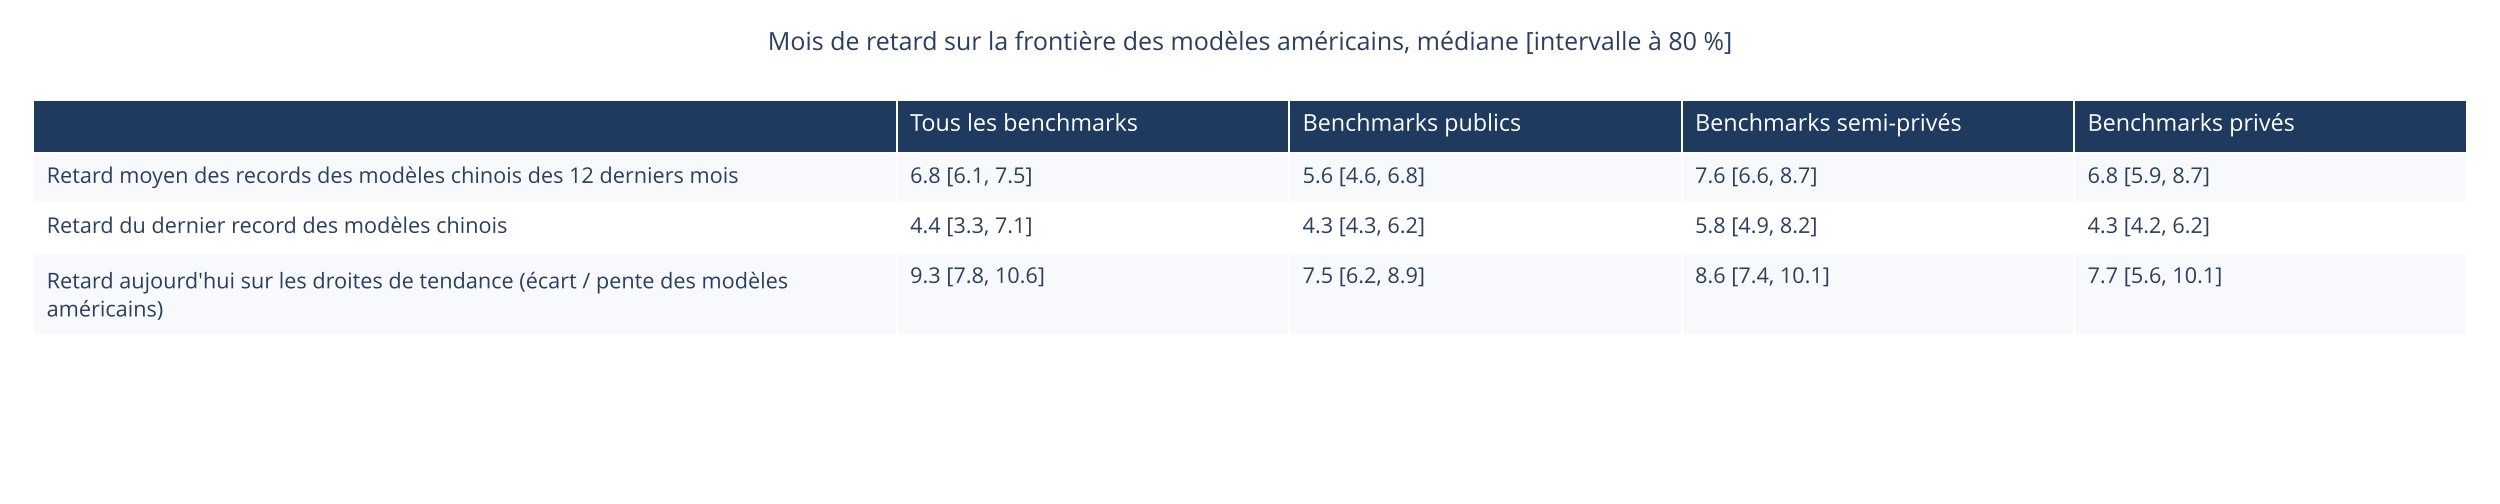
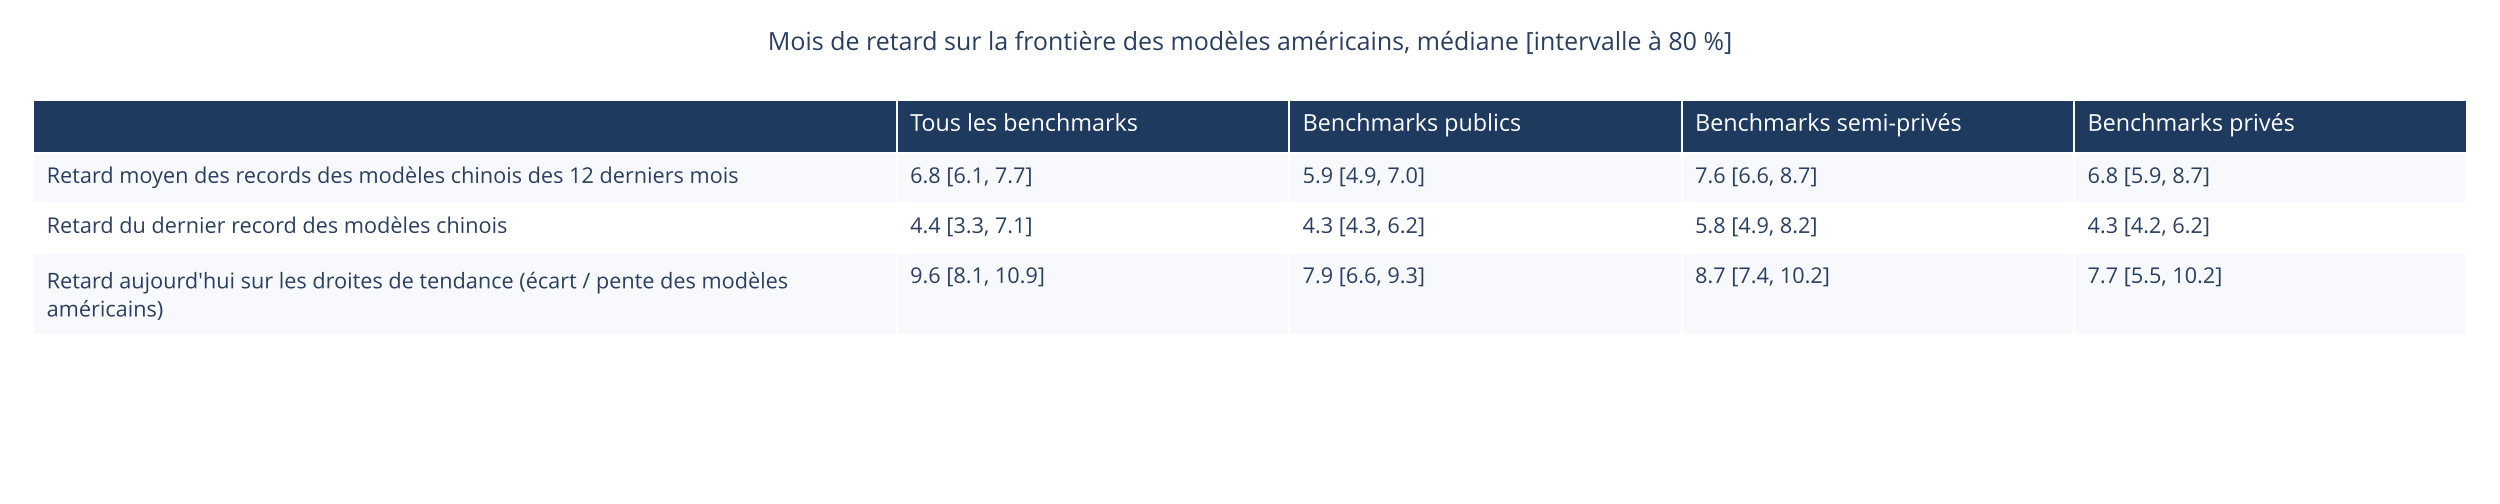
<svg xmlns="http://www.w3.org/2000/svg" class="main-svg" width="1500" height="302" style="" viewBox="0 0 1500 302">
  <rect x="0" y="0" width="1500" height="302" style="fill: rgb(255, 255, 255); fill-opacity: 1;" />
-   <defs id="defs-c0d80f">
+   <defs id="defs-2aebf2">
    <g class="clips" />
    <g class="gradients" />
    <g class="patterns" />
  </defs>
  <g class="bglayer" />
  <g class="layer-below">
    <g class="imagelayer" />
    <g class="shapelayer" />
  </g>
  <g class="cartesianlayer" />
  <g class="polarlayer" />
  <g class="smithlayer" />
  <g class="ternarylayer" />
  <g class="geolayer" />
  <g class="funnelarealayer" />
  <g class="pielayer" />
  <g class="iciclelayer" />
  <g class="treemaplayer" />
  <g class="sunburstlayer" />
  <g class="glimages" />
  <g class="table" overflow="visible" width="1500" height="302" transform="" style="box-sizing: content-box; position: absolute; left: 0px; overflow: visible; shape-rendering: crispedges; pointer-events: all;">
-     <g class="table-control-view" transform="translate(20,60)" clip-path="url(#clipc0d80f_scrollAreaBottomClip_1abfcdtrue)" style="box-sizing: content-box;">
+     <g class="table-control-view" transform="translate(20,60)" clip-path="url(#clip2aebf2_scrollAreaBottomClip_0c5ba1true)" style="box-sizing: content-box;">
      <rect class="scroll-background" fill="none" width="1460" height="232" />
-       <g class="y-column" transform="" clip-path="url(#clipc0d80f_columnBoundaryClippath_1abfcdtrue_0)">
+       <g class="y-column" transform="" clip-path="url(#clip2aebf2_columnBoundaryClippath_0c5ba1true_0)">
        <g class="column-block" id="cells1" transform="" style="cursor: default;">
          <g class="column-cells">
            <g class="column-cell" transform="translate(0,32)">
              <rect class="cell-rect" width="518.065" stroke-width="1" style="stroke: rgb(255, 255, 255); stroke-opacity: 1; fill: rgb(247, 249, 252); fill-opacity: 1;" height="30" />
              <g class="cell-text-holder" transform="translate(8,8)" text-anchor="start" style="shape-rendering: geometricprecision;">
                <text class="cell-text" dy="0.75em" x="0" y="0" style="cursor: auto; font-family: 'Open Sans', verdana, arial, sans-serif; font-size: 13px; fill: rgb(42, 63, 95); fill-opacity: 1; white-space: pre;">Retard moyen des records des modèles chinois des 12 derniers mois</text>
              </g>
            </g>
            <g class="column-cell" transform="translate(0,62)">
              <rect class="cell-rect" width="518.065" stroke-width="1" style="stroke: rgb(255, 255, 255); stroke-opacity: 1; fill: rgb(255, 255, 255); fill-opacity: 1;" height="30" />
              <g class="cell-text-holder" transform="translate(8,8)" text-anchor="start" style="shape-rendering: geometricprecision;">
                <text class="cell-text" dy="0.75em" x="0" y="0" style="cursor: auto; font-family: 'Open Sans', verdana, arial, sans-serif; font-size: 13px; fill: rgb(42, 63, 95); fill-opacity: 1; white-space: pre;">Retard du dernier record des modèles chinois</text>
              </g>
            </g>
            <g class="column-cell" transform="translate(0,92)">
              <rect class="cell-rect" width="518.065" stroke-width="1" style="stroke: rgb(255, 255, 255); stroke-opacity: 1; fill: rgb(247, 249, 252); fill-opacity: 1;" height="48.9" />
              <g class="cell-text-holder" transform="translate(8,21)" style="shape-rendering: geometricprecision;">
                <text class="cell-text" dy="0" x="0" y="0" style="cursor: auto; font-family: 'Open Sans', verdana, arial, sans-serif; font-size: 13px; fill: rgb(42, 63, 95); fill-opacity: 1; white-space: pre;">
                  <tspan class="line" dy="0em" x="0" y="0">Retard aujourd'hui sur les droites de tendance (écart / pente des modèles</tspan>
                  <tspan class="line" dy="1.3em" x="0" y="0">américains)</tspan>
                </text>
              </g>
            </g>
          </g>
        </g>
        <g class="column-block" id="cells2" transform="" style="cursor: default;">
          <g class="column-cells" />
        </g>
        <g class="column-block" id="header" style="cursor: ew-resize;">
          <g class="column-cells">
            <g class="column-cell" transform="">
              <rect class="cell-rect" width="518.065" stroke-width="1" style="stroke: rgb(255, 255, 255); stroke-opacity: 1; fill: rgb(31, 58, 95); fill-opacity: 1;" height="32" />
              <g class="cell-text-holder" transform="translate(8,8)" text-anchor="start" style="shape-rendering: geometricprecision;">
                <text class="cell-text" dy="0.75em" style="cursor: auto; font-family: 'Open Sans', verdana, arial, sans-serif; font-size: 14px; fill: rgb(255, 255, 255); fill-opacity: 1;" />
              </g>
            </g>
          </g>
        </g>
        <g class="column-boundary" />
-         <clipPath class="column-boundary-clippath" id="clipc0d80f_columnBoundaryClippath_1abfcdtrue_0">
+         <clipPath class="column-boundary-clippath" id="clip2aebf2_columnBoundaryClippath_0c5ba1true_0">
          <rect class="column-boundary-rect" fill="none" width="520.065" height="239" x="-1" y="-1" />
        </clipPath>
      </g>
-       <g class="y-column" transform="translate(518.0645,0)" clip-path="url(#clipc0d80f_columnBoundaryClippath_1abfcdtrue_1)">
-         <g class="column-block" id="cells1" transform="" style="cursor: default;">
-           <g class="column-cells">
-             <g class="column-cell" transform="translate(0,32)">
-               <rect class="cell-rect" width="235.484" stroke-width="1" style="stroke: rgb(255, 255, 255); stroke-opacity: 1; fill: rgb(247, 249, 252); fill-opacity: 1;" height="30" />
-               <g class="cell-text-holder" transform="translate(8,8)" text-anchor="start" style="shape-rendering: geometricprecision;">
-                 <text class="cell-text" dy="0.75em" x="0" y="0" style="cursor: auto; font-family: 'Open Sans', verdana, arial, sans-serif; font-size: 13px; fill: rgb(42, 63, 95); fill-opacity: 1; white-space: pre;">6.8 [6.1, 7.5]</text>
+       <g class="y-column" transform="translate(518.0645,0)" clip-path="url(#clip2aebf2_columnBoundaryClippath_0c5ba1true_1)">
+         <g class="column-block" id="cells1" transform="" style="cursor: default;">
+           <g class="column-cells">
+             <g class="column-cell" transform="translate(0,32)">
+               <rect class="cell-rect" width="235.484" stroke-width="1" style="stroke: rgb(255, 255, 255); stroke-opacity: 1; fill: rgb(247, 249, 252); fill-opacity: 1;" height="30" />
+               <g class="cell-text-holder" transform="translate(8,8)" text-anchor="start" style="shape-rendering: geometricprecision;">
+                 <text class="cell-text" dy="0.75em" x="0" y="0" style="cursor: auto; font-family: 'Open Sans', verdana, arial, sans-serif; font-size: 13px; fill: rgb(42, 63, 95); fill-opacity: 1; white-space: pre;">6.8 [6.1, 7.7]</text>
              </g>
            </g>
            <g class="column-cell" transform="translate(0,62)">
              <rect class="cell-rect" width="235.484" stroke-width="1" style="stroke: rgb(255, 255, 255); stroke-opacity: 1; fill: rgb(255, 255, 255); fill-opacity: 1;" height="30" />
              <g class="cell-text-holder" transform="translate(8,8)" text-anchor="start" style="shape-rendering: geometricprecision;">
                <text class="cell-text" dy="0.75em" x="0" y="0" style="cursor: auto; font-family: 'Open Sans', verdana, arial, sans-serif; font-size: 13px; fill: rgb(42, 63, 95); fill-opacity: 1; white-space: pre;">4.4 [3.3, 7.1]</text>
              </g>
            </g>
            <g class="column-cell" transform="translate(0,92)">
              <rect class="cell-rect" width="235.484" stroke-width="1" style="stroke: rgb(255, 255, 255); stroke-opacity: 1; fill: rgb(247, 249, 252); fill-opacity: 1;" height="48.9" />
              <g class="cell-text-holder" transform="translate(8,8)" text-anchor="start" style="shape-rendering: geometricprecision;">
-                 <text class="cell-text" dy="0.75em" x="0" y="0" style="cursor: auto; font-family: 'Open Sans', verdana, arial, sans-serif; font-size: 13px; fill: rgb(42, 63, 95); fill-opacity: 1; white-space: pre;">9.3 [7.8, 10.6]</text>
+                 <text class="cell-text" dy="0.75em" x="0" y="0" style="cursor: auto; font-family: 'Open Sans', verdana, arial, sans-serif; font-size: 13px; fill: rgb(42, 63, 95); fill-opacity: 1; white-space: pre;">9.6 [8.1, 10.9]</text>
              </g>
            </g>
          </g>
        </g>
        <g class="column-block" id="cells2" transform="" style="cursor: default;">
          <g class="column-cells" />
        </g>
        <g class="column-block" id="header" style="cursor: ew-resize;">
          <g class="column-cells">
            <g class="column-cell" transform="">
              <rect class="cell-rect" width="235.484" stroke-width="1" style="stroke: rgb(255, 255, 255); stroke-opacity: 1; fill: rgb(31, 58, 95); fill-opacity: 1;" height="32" />
              <g class="cell-text-holder" transform="translate(8,8)" text-anchor="start" style="shape-rendering: geometricprecision;">
                <text class="cell-text" dy="0.75em" x="0" y="0" style="cursor: auto; font-family: 'Open Sans', verdana, arial, sans-serif; font-size: 14px; fill: rgb(255, 255, 255); fill-opacity: 1; white-space: pre;">Tous les benchmarks</text>
              </g>
            </g>
          </g>
        </g>
        <g class="column-boundary" />
-         <clipPath class="column-boundary-clippath" id="clipc0d80f_columnBoundaryClippath_1abfcdtrue_1">
-           <rect class="column-boundary-rect" fill="none" width="237.484" height="239" x="-1" y="-1" />
-         </clipPath>
-       </g>
-       <g class="y-column" transform="translate(753.5484,0)" clip-path="url(#clipc0d80f_columnBoundaryClippath_1abfcdtrue_2)">
-         <g class="column-block" id="cells1" transform="" style="cursor: default;">
-           <g class="column-cells">
-             <g class="column-cell" transform="translate(0,32)">
-               <rect class="cell-rect" width="235.484" stroke-width="1" style="stroke: rgb(255, 255, 255); stroke-opacity: 1; fill: rgb(247, 249, 252); fill-opacity: 1;" height="30" />
-               <g class="cell-text-holder" transform="translate(8,8)" text-anchor="start" style="shape-rendering: geometricprecision;">
-                 <text class="cell-text" dy="0.75em" x="0" y="0" style="cursor: auto; font-family: 'Open Sans', verdana, arial, sans-serif; font-size: 13px; fill: rgb(42, 63, 95); fill-opacity: 1; white-space: pre;">5.6 [4.6, 6.8]</text>
+         <clipPath class="column-boundary-clippath" id="clip2aebf2_columnBoundaryClippath_0c5ba1true_1">
+           <rect class="column-boundary-rect" fill="none" width="237.484" height="239" x="-1" y="-1" />
+         </clipPath>
+       </g>
+       <g class="y-column" transform="translate(753.5484,0)" clip-path="url(#clip2aebf2_columnBoundaryClippath_0c5ba1true_2)">
+         <g class="column-block" id="cells1" transform="" style="cursor: default;">
+           <g class="column-cells">
+             <g class="column-cell" transform="translate(0,32)">
+               <rect class="cell-rect" width="235.484" stroke-width="1" style="stroke: rgb(255, 255, 255); stroke-opacity: 1; fill: rgb(247, 249, 252); fill-opacity: 1;" height="30" />
+               <g class="cell-text-holder" transform="translate(8,8)" text-anchor="start" style="shape-rendering: geometricprecision;">
+                 <text class="cell-text" dy="0.75em" x="0" y="0" style="cursor: auto; font-family: 'Open Sans', verdana, arial, sans-serif; font-size: 13px; fill: rgb(42, 63, 95); fill-opacity: 1; white-space: pre;">5.9 [4.9, 7.0]</text>
              </g>
            </g>
            <g class="column-cell" transform="translate(0,62)">
              <rect class="cell-rect" width="235.484" stroke-width="1" style="stroke: rgb(255, 255, 255); stroke-opacity: 1; fill: rgb(255, 255, 255); fill-opacity: 1;" height="30" />
              <g class="cell-text-holder" transform="translate(8,8)" text-anchor="start" style="shape-rendering: geometricprecision;">
                <text class="cell-text" dy="0.75em" x="0" y="0" style="cursor: auto; font-family: 'Open Sans', verdana, arial, sans-serif; font-size: 13px; fill: rgb(42, 63, 95); fill-opacity: 1; white-space: pre;">4.3 [4.3, 6.2]</text>
              </g>
            </g>
            <g class="column-cell" transform="translate(0,92)">
              <rect class="cell-rect" width="235.484" stroke-width="1" style="stroke: rgb(255, 255, 255); stroke-opacity: 1; fill: rgb(247, 249, 252); fill-opacity: 1;" height="48.9" />
              <g class="cell-text-holder" transform="translate(8,8)" text-anchor="start" style="shape-rendering: geometricprecision;">
-                 <text class="cell-text" dy="0.75em" x="0" y="0" style="cursor: auto; font-family: 'Open Sans', verdana, arial, sans-serif; font-size: 13px; fill: rgb(42, 63, 95); fill-opacity: 1; white-space: pre;">7.5 [6.2, 8.9]</text>
+                 <text class="cell-text" dy="0.75em" x="0" y="0" style="cursor: auto; font-family: 'Open Sans', verdana, arial, sans-serif; font-size: 13px; fill: rgb(42, 63, 95); fill-opacity: 1; white-space: pre;">7.9 [6.6, 9.3]</text>
              </g>
            </g>
          </g>
        </g>
        <g class="column-block" id="cells2" transform="" style="cursor: default;">
          <g class="column-cells" />
        </g>
        <g class="column-block" id="header" style="cursor: ew-resize;">
          <g class="column-cells">
            <g class="column-cell" transform="">
              <rect class="cell-rect" width="235.484" stroke-width="1" style="stroke: rgb(255, 255, 255); stroke-opacity: 1; fill: rgb(31, 58, 95); fill-opacity: 1;" height="32" />
              <g class="cell-text-holder" transform="translate(8,8)" text-anchor="start" style="shape-rendering: geometricprecision;">
                <text class="cell-text" dy="0.75em" x="0" y="0" style="cursor: auto; font-family: 'Open Sans', verdana, arial, sans-serif; font-size: 14px; fill: rgb(255, 255, 255); fill-opacity: 1; white-space: pre;">Benchmarks publics</text>
              </g>
            </g>
          </g>
        </g>
        <g class="column-boundary" />
-         <clipPath class="column-boundary-clippath" id="clipc0d80f_columnBoundaryClippath_1abfcdtrue_2">
-           <rect class="column-boundary-rect" fill="none" width="237.484" height="239" x="-1" y="-1" />
-         </clipPath>
-       </g>
-       <g class="y-column" transform="translate(989.0323,0)" clip-path="url(#clipc0d80f_columnBoundaryClippath_1abfcdtrue_3)">
+         <clipPath class="column-boundary-clippath" id="clip2aebf2_columnBoundaryClippath_0c5ba1true_2">
+           <rect class="column-boundary-rect" fill="none" width="237.484" height="239" x="-1" y="-1" />
+         </clipPath>
+       </g>
+       <g class="y-column" transform="translate(989.0323,0)" clip-path="url(#clip2aebf2_columnBoundaryClippath_0c5ba1true_3)">
        <g class="column-block" id="cells1" transform="" style="cursor: default;">
          <g class="column-cells">
            <g class="column-cell" transform="translate(0,32)">
              <rect class="cell-rect" width="235.484" stroke-width="1" style="stroke: rgb(255, 255, 255); stroke-opacity: 1; fill: rgb(247, 249, 252); fill-opacity: 1;" height="30" />
              <g class="cell-text-holder" transform="translate(8,8)" text-anchor="start" style="shape-rendering: geometricprecision;">
                <text class="cell-text" dy="0.75em" x="0" y="0" style="cursor: auto; font-family: 'Open Sans', verdana, arial, sans-serif; font-size: 13px; fill: rgb(42, 63, 95); fill-opacity: 1; white-space: pre;">7.6 [6.6, 8.7]</text>
              </g>
            </g>
            <g class="column-cell" transform="translate(0,62)">
              <rect class="cell-rect" width="235.484" stroke-width="1" style="stroke: rgb(255, 255, 255); stroke-opacity: 1; fill: rgb(255, 255, 255); fill-opacity: 1;" height="30" />
              <g class="cell-text-holder" transform="translate(8,8)" text-anchor="start" style="shape-rendering: geometricprecision;">
                <text class="cell-text" dy="0.75em" x="0" y="0" style="cursor: auto; font-family: 'Open Sans', verdana, arial, sans-serif; font-size: 13px; fill: rgb(42, 63, 95); fill-opacity: 1; white-space: pre;">5.8 [4.9, 8.2]</text>
              </g>
            </g>
            <g class="column-cell" transform="translate(0,92)">
              <rect class="cell-rect" width="235.484" stroke-width="1" style="stroke: rgb(255, 255, 255); stroke-opacity: 1; fill: rgb(247, 249, 252); fill-opacity: 1;" height="48.9" />
              <g class="cell-text-holder" transform="translate(8,8)" text-anchor="start" style="shape-rendering: geometricprecision;">
-                 <text class="cell-text" dy="0.75em" x="0" y="0" style="cursor: auto; font-family: 'Open Sans', verdana, arial, sans-serif; font-size: 13px; fill: rgb(42, 63, 95); fill-opacity: 1; white-space: pre;">8.6 [7.4, 10.1]</text>
+                 <text class="cell-text" dy="0.75em" x="0" y="0" style="cursor: auto; font-family: 'Open Sans', verdana, arial, sans-serif; font-size: 13px; fill: rgb(42, 63, 95); fill-opacity: 1; white-space: pre;">8.7 [7.4, 10.2]</text>
              </g>
            </g>
          </g>
        </g>
        <g class="column-block" id="cells2" transform="" style="cursor: default;">
          <g class="column-cells" />
        </g>
        <g class="column-block" id="header" style="cursor: ew-resize;">
          <g class="column-cells">
            <g class="column-cell" transform="">
              <rect class="cell-rect" width="235.484" stroke-width="1" style="stroke: rgb(255, 255, 255); stroke-opacity: 1; fill: rgb(31, 58, 95); fill-opacity: 1;" height="32" />
              <g class="cell-text-holder" transform="translate(8,8)" text-anchor="start" style="shape-rendering: geometricprecision;">
                <text class="cell-text" dy="0.75em" x="0" y="0" style="cursor: auto; font-family: 'Open Sans', verdana, arial, sans-serif; font-size: 14px; fill: rgb(255, 255, 255); fill-opacity: 1; white-space: pre;">Benchmarks semi-privés</text>
              </g>
            </g>
          </g>
        </g>
        <g class="column-boundary" />
-         <clipPath class="column-boundary-clippath" id="clipc0d80f_columnBoundaryClippath_1abfcdtrue_3">
-           <rect class="column-boundary-rect" fill="none" width="237.484" height="239" x="-1" y="-1" />
-         </clipPath>
-       </g>
-       <g class="y-column" transform="translate(1224.516,0)" clip-path="url(#clipc0d80f_columnBoundaryClippath_1abfcdtrue_4)">
+         <clipPath class="column-boundary-clippath" id="clip2aebf2_columnBoundaryClippath_0c5ba1true_3">
+           <rect class="column-boundary-rect" fill="none" width="237.484" height="239" x="-1" y="-1" />
+         </clipPath>
+       </g>
+       <g class="y-column" transform="translate(1224.516,0)" clip-path="url(#clip2aebf2_columnBoundaryClippath_0c5ba1true_4)">
        <g class="column-block" id="cells1" transform="" style="cursor: default;">
          <g class="column-cells">
            <g class="column-cell" transform="translate(0,32)">
              <rect class="cell-rect" width="235.484" stroke-width="1" style="stroke: rgb(255, 255, 255); stroke-opacity: 1; fill: rgb(247, 249, 252); fill-opacity: 1;" height="30" />
              <g class="cell-text-holder" transform="translate(8,8)" text-anchor="start" style="shape-rendering: geometricprecision;">
                <text class="cell-text" dy="0.75em" x="0" y="0" style="cursor: auto; font-family: 'Open Sans', verdana, arial, sans-serif; font-size: 13px; fill: rgb(42, 63, 95); fill-opacity: 1; white-space: pre;">6.8 [5.9, 8.7]</text>
              </g>
            </g>
            <g class="column-cell" transform="translate(0,62)">
              <rect class="cell-rect" width="235.484" stroke-width="1" style="stroke: rgb(255, 255, 255); stroke-opacity: 1; fill: rgb(255, 255, 255); fill-opacity: 1;" height="30" />
              <g class="cell-text-holder" transform="translate(8,8)" text-anchor="start" style="shape-rendering: geometricprecision;">
                <text class="cell-text" dy="0.75em" x="0" y="0" style="cursor: auto; font-family: 'Open Sans', verdana, arial, sans-serif; font-size: 13px; fill: rgb(42, 63, 95); fill-opacity: 1; white-space: pre;">4.3 [4.2, 6.2]</text>
              </g>
            </g>
            <g class="column-cell" transform="translate(0,92)">
              <rect class="cell-rect" width="235.484" stroke-width="1" style="stroke: rgb(255, 255, 255); stroke-opacity: 1; fill: rgb(247, 249, 252); fill-opacity: 1;" height="48.9" />
              <g class="cell-text-holder" transform="translate(8,8)" text-anchor="start" style="shape-rendering: geometricprecision;">
-                 <text class="cell-text" dy="0.75em" x="0" y="0" style="cursor: auto; font-family: 'Open Sans', verdana, arial, sans-serif; font-size: 13px; fill: rgb(42, 63, 95); fill-opacity: 1; white-space: pre;">7.7 [5.6, 10.1]</text>
+                 <text class="cell-text" dy="0.75em" x="0" y="0" style="cursor: auto; font-family: 'Open Sans', verdana, arial, sans-serif; font-size: 13px; fill: rgb(42, 63, 95); fill-opacity: 1; white-space: pre;">7.7 [5.5, 10.2]</text>
              </g>
            </g>
          </g>
        </g>
        <g class="column-block" id="cells2" transform="" style="cursor: default;">
          <g class="column-cells" />
        </g>
        <g class="column-block" id="header" style="cursor: ew-resize;">
          <g class="column-cells">
            <g class="column-cell" transform="">
              <rect class="cell-rect" width="235.484" stroke-width="1" style="stroke: rgb(255, 255, 255); stroke-opacity: 1; fill: rgb(31, 58, 95); fill-opacity: 1;" height="32" />
              <g class="cell-text-holder" transform="translate(8,8)" text-anchor="start" style="shape-rendering: geometricprecision;">
                <text class="cell-text" dy="0.75em" x="0" y="0" style="cursor: auto; font-family: 'Open Sans', verdana, arial, sans-serif; font-size: 14px; fill: rgb(255, 255, 255); fill-opacity: 1; white-space: pre;">Benchmarks privés</text>
              </g>
            </g>
          </g>
        </g>
        <g class="column-boundary" />
-         <clipPath class="column-boundary-clippath" id="clipc0d80f_columnBoundaryClippath_1abfcdtrue_4">
+         <clipPath class="column-boundary-clippath" id="clip2aebf2_columnBoundaryClippath_0c5ba1true_4">
          <rect class="column-boundary-rect" fill="none" width="237.484" height="239" x="-1" y="-1" />
        </clipPath>
      </g>
      <g class="scrollbar-kit" transform="translate(1469,32)" style="shape-rendering: geometricprecision;">
        <g class="scrollbar">
          <g class="scrollbar-slider" transform="" />
        </g>
      </g>
-       <clipPath class="scroll-area-clip" id="clipc0d80f_scrollAreaBottomClip_1abfcdtrue">
+       <clipPath class="scroll-area-clip" id="clip2aebf2_scrollAreaBottomClip_0c5ba1true">
        <rect class="scroll-area-clip-rect" x="-45" y="-5" fill="none" width="1550" height="237" />
      </clipPath>
    </g>
  </g>
-   <defs id="topdefs-c0d80f">
+   <defs id="topdefs-2aebf2">
    <g class="clips" />
  </defs>
  <g class="layer-above">
    <g class="imagelayer" />
    <g class="shapelayer" />
  </g>
  <g class="infolayer">
    <g class="g-gtitle">
      <text class="gtitle" x="750" y="30" text-anchor="middle" dy="0em" style="opacity: 1; font-family: 'Open Sans', verdana, arial, sans-serif; font-size: 15px; fill: rgb(42, 63, 95); fill-opacity: 1; white-space: pre;">Mois de retard sur la frontière des modèles américains, médiane [intervalle à 80 %]</text>
    </g>
  </g>
</svg>
